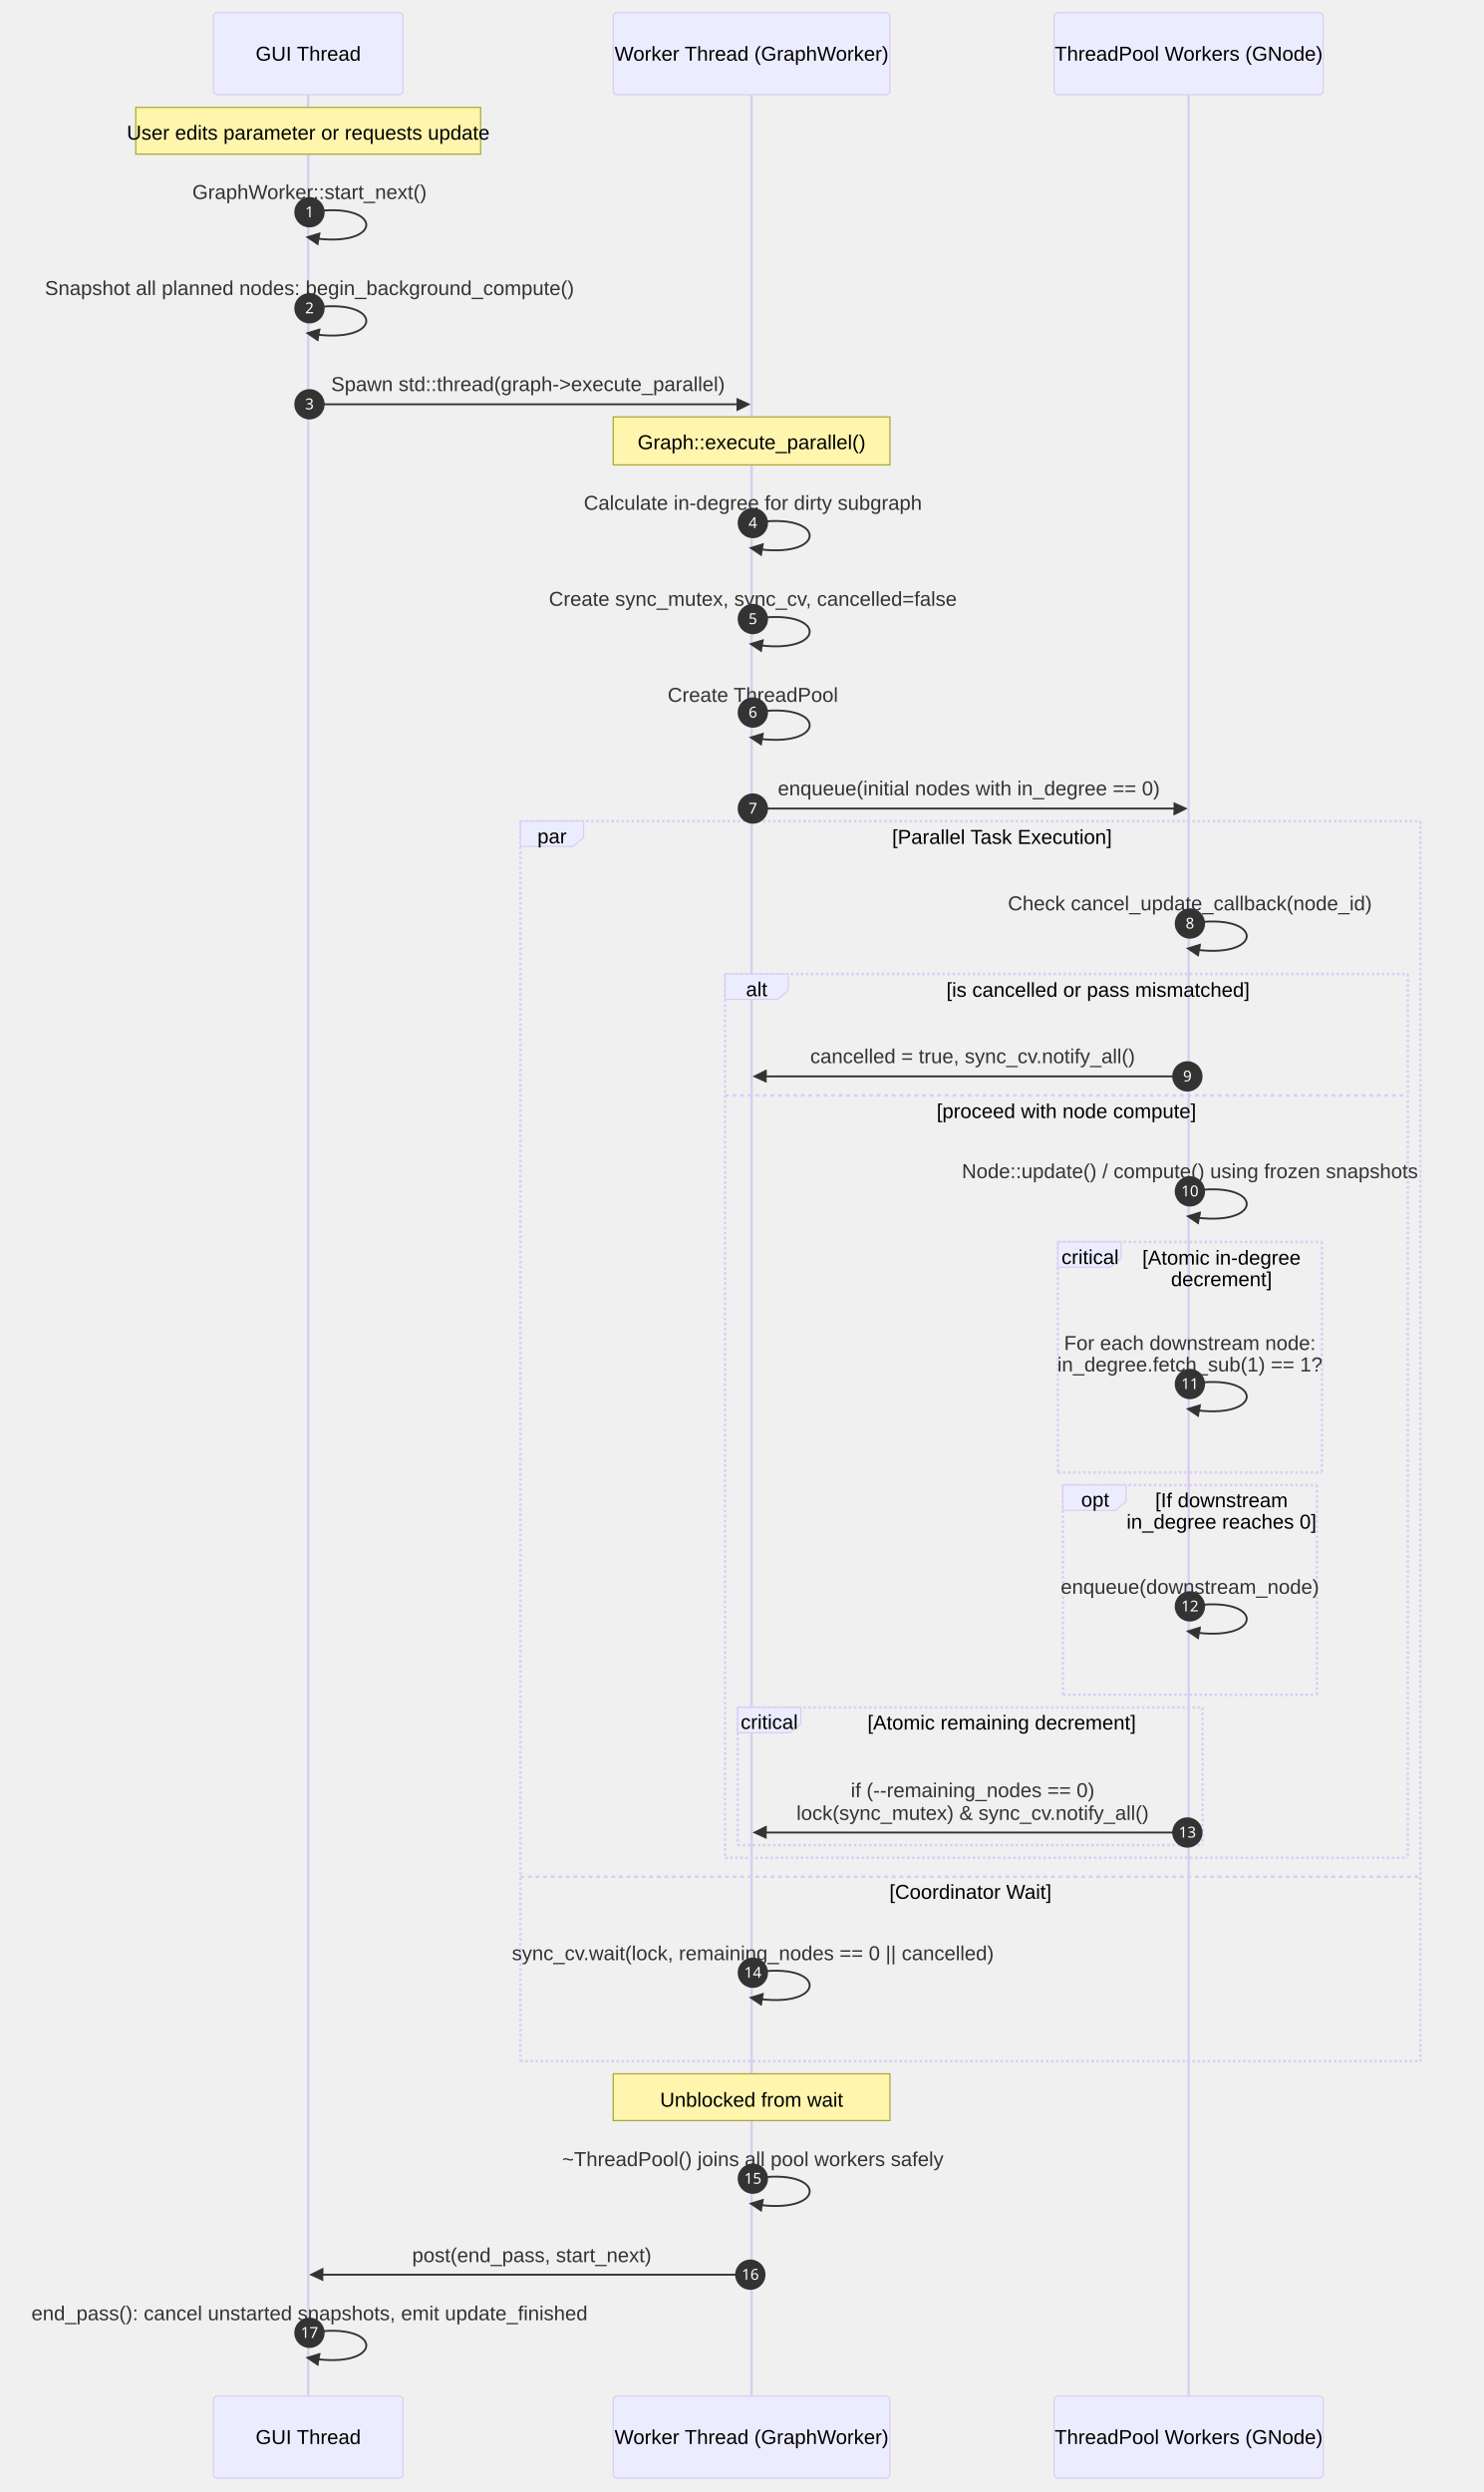
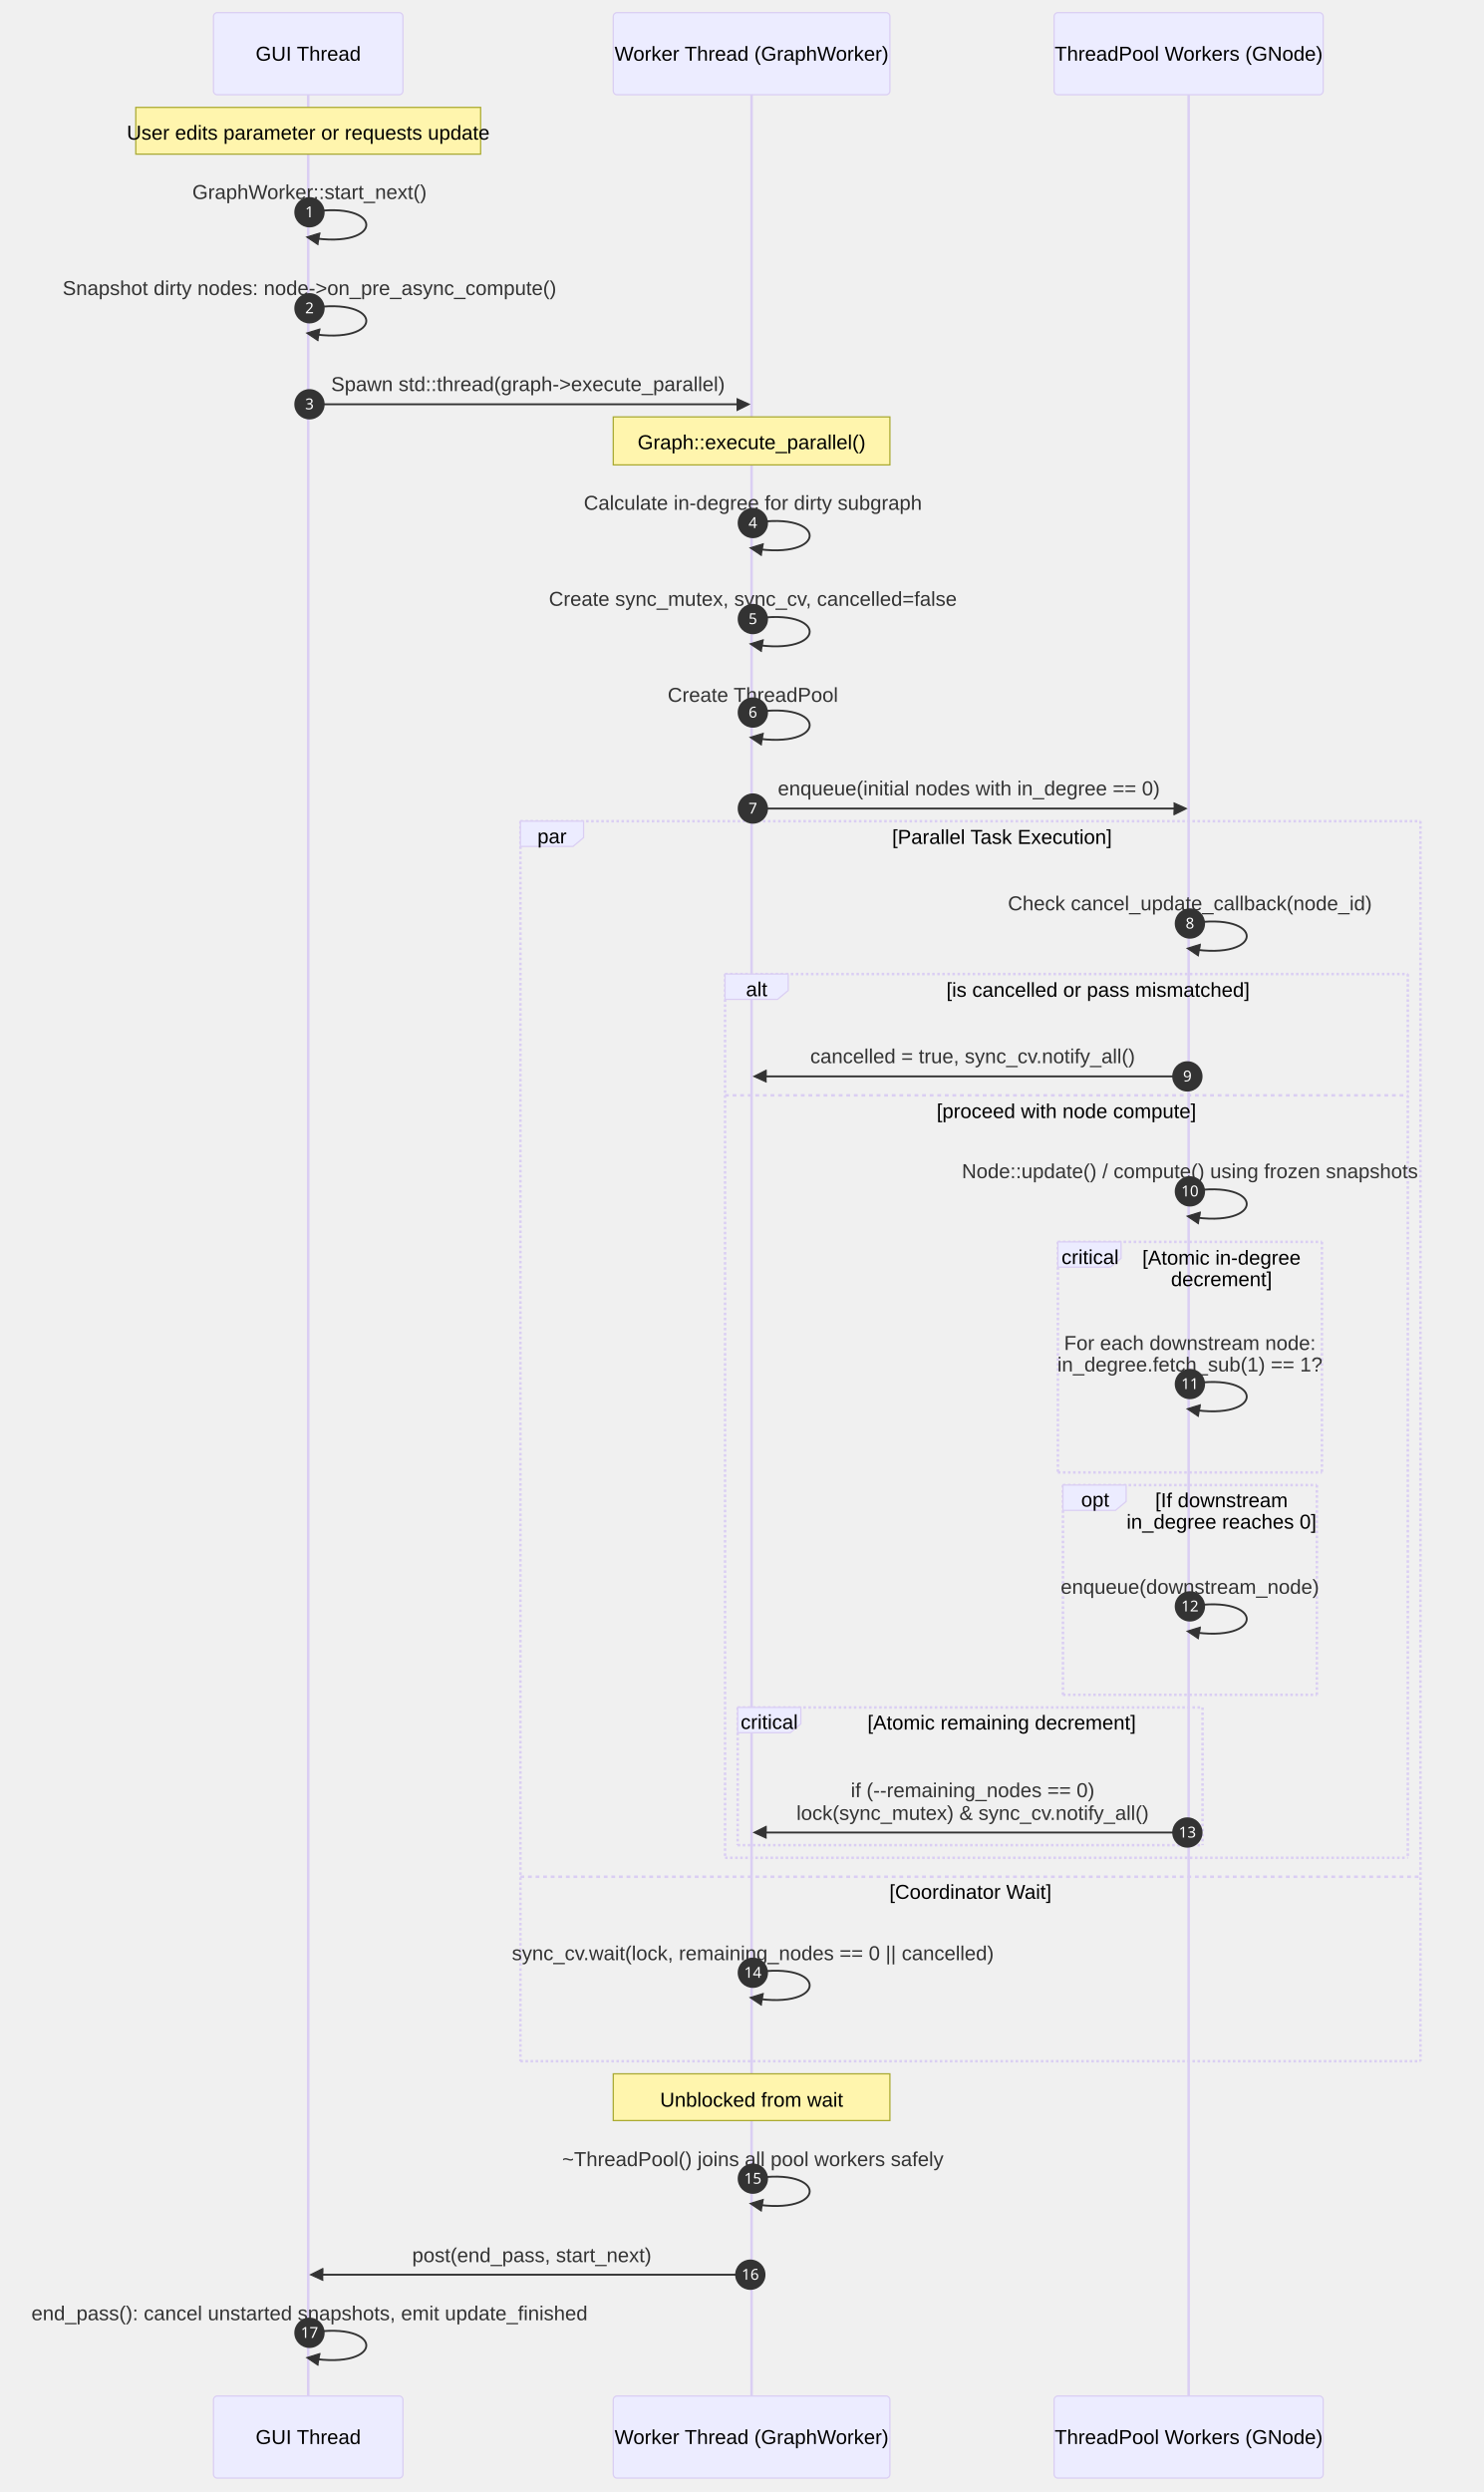
<svg xmlns="http://www.w3.org/2000/svg" id="my-svg" width="100%" style="max-width: 1174.5px; background-color: white;" viewBox="-169 -10 1174.5 1972.5" role="graphics-document document" aria-roledescription="sequence">
  <g>
    <rect x="665.5" y="1886.5" fill="#eaeaea" stroke="#666" width="213" height="65" name="TP" rx="3" ry="3" class="actor actor-bottom" />
    <text x="772" y="1919" dominant-baseline="central" alignment-baseline="central" class="actor actor-box" style="text-anchor: middle; font-size: 16px; font-weight: 400;">
      <tspan x="772" dy="0">ThreadPool Workers (GNode)</tspan>
    </text>
  </g>
  <g>
    <rect x="316.5" y="1886.5" fill="#eaeaea" stroke="#666" width="219" height="65" name="WT" rx="3" ry="3" class="actor actor-bottom" />
    <text x="426" y="1919" dominant-baseline="central" alignment-baseline="central" class="actor actor-box" style="text-anchor: middle; font-size: 16px; font-weight: 400;">
      <tspan x="426" dy="0">Worker Thread (GraphWorker)</tspan>
    </text>
  </g>
  <g>
    <rect x="0" y="1886.5" fill="#eaeaea" stroke="#666" width="150" height="65" name="GUI" rx="3" ry="3" class="actor actor-bottom" />
    <text x="75" y="1919" dominant-baseline="central" alignment-baseline="central" class="actor actor-box" style="text-anchor: middle; font-size: 16px; font-weight: 400;">
      <tspan x="75" dy="0">GUI Thread</tspan>
    </text>
  </g>
  <g>
    <line id="actor2" x1="772" y1="65" x2="772" y2="1886.5" class="actor-line 200" stroke-width="0.5px" stroke="#999" name="TP" />
    <g id="root-2">
      <rect x="665.5" y="0" fill="#eaeaea" stroke="#666" width="213" height="65" name="TP" rx="3" ry="3" class="actor actor-top" />
      <text x="772" y="32.5" dominant-baseline="central" alignment-baseline="central" class="actor actor-box" style="text-anchor: middle; font-size: 16px; font-weight: 400;">
        <tspan x="772" dy="0">ThreadPool Workers (GNode)</tspan>
      </text>
    </g>
  </g>
  <g>
    <line id="actor1" x1="426" y1="65" x2="426" y2="1886.5" class="actor-line 200" stroke-width="0.5px" stroke="#999" name="WT" />
    <g id="root-1">
      <rect x="316.5" y="0" fill="#eaeaea" stroke="#666" width="219" height="65" name="WT" rx="3" ry="3" class="actor actor-top" />
      <text x="426" y="32.5" dominant-baseline="central" alignment-baseline="central" class="actor actor-box" style="text-anchor: middle; font-size: 16px; font-weight: 400;">
        <tspan x="426" dy="0">Worker Thread (GraphWorker)</tspan>
      </text>
    </g>
  </g>
  <g>
    <line id="actor0" x1="75" y1="65" x2="75" y2="1886.5" class="actor-line 200" stroke-width="0.5px" stroke="#999" name="GUI" />
    <g id="root-0">
      <rect x="0" y="0" fill="#eaeaea" stroke="#666" width="150" height="65" name="GUI" rx="3" ry="3" class="actor actor-top" />
      <text x="75" y="32.5" dominant-baseline="central" alignment-baseline="central" class="actor actor-box" style="text-anchor: middle; font-size: 16px; font-weight: 400;">
        <tspan x="75" dy="0">GUI Thread</tspan>
      </text>
    </g>
  </g>
  <style>#my-svg{font-family:"trebuchet ms",verdana,arial,sans-serif;font-size:16px;fill:#333;}@keyframes edge-animation-frame{from{stroke-dashoffset:0;}}@keyframes dash{to{stroke-dashoffset:0;}}#my-svg .edge-animation-slow{stroke-dasharray:9,5!important;stroke-dashoffset:900;animation:dash 50s linear infinite;stroke-linecap:round;}#my-svg .edge-animation-fast{stroke-dasharray:9,5!important;stroke-dashoffset:900;animation:dash 20s linear infinite;stroke-linecap:round;}#my-svg .error-icon{fill:#552222;}#my-svg .error-text{fill:#552222;stroke:#552222;}#my-svg .edge-thickness-normal{stroke-width:1px;}#my-svg .edge-thickness-thick{stroke-width:3.5px;}#my-svg .edge-pattern-solid{stroke-dasharray:0;}#my-svg .edge-thickness-invisible{stroke-width:0;fill:none;}#my-svg .edge-pattern-dashed{stroke-dasharray:3;}#my-svg .edge-pattern-dotted{stroke-dasharray:2;}#my-svg .marker{fill:#333333;stroke:#333333;}#my-svg .marker.cross{stroke:#333333;}#my-svg svg{font-family:"trebuchet ms",verdana,arial,sans-serif;font-size:16px;}#my-svg p{margin:0;}#my-svg .actor{stroke:hsl(259.626, 59.777%, 87.902%);fill:#ECECFF;}#my-svg text.actor&gt;tspan{fill:black;stroke:none;}#my-svg .actor-line{stroke:hsl(259.626, 59.777%, 87.902%);}#my-svg .innerArc{stroke-width:1.5;stroke-dasharray:none;}#my-svg .messageLine0{stroke-width:1.5;stroke-dasharray:none;stroke:#333;}#my-svg .messageLine1{stroke-width:1.5;stroke-dasharray:2,2;stroke:#333;}#my-svg #arrowhead path{fill:#333;stroke:#333;}#my-svg .sequenceNumber{fill:white;}#my-svg #sequencenumber{fill:#333;}#my-svg #crosshead path{fill:#333;stroke:#333;}#my-svg .messageText{fill:#333;stroke:none;}#my-svg .labelBox{stroke:hsl(259.626, 59.777%, 87.902%);fill:#ECECFF;}#my-svg .labelText,#my-svg .labelText&gt;tspan{fill:black;stroke:none;}#my-svg .loopText,#my-svg .loopText&gt;tspan{fill:black;stroke:none;}#my-svg .loopLine{stroke-width:2px;stroke-dasharray:2,2;stroke:hsl(259.626, 59.777%, 87.902%);fill:hsl(259.626, 59.777%, 87.902%);}#my-svg .note{stroke:#aaaa33;fill:#fff5ad;}#my-svg .noteText,#my-svg .noteText&gt;tspan{fill:black;stroke:none;}#my-svg .activation0{fill:#f4f4f4;stroke:#666;}#my-svg .activation1{fill:#f4f4f4;stroke:#666;}#my-svg .activation2{fill:#f4f4f4;stroke:#666;}#my-svg .actorPopupMenu{position:absolute;}#my-svg .actorPopupMenuPanel{position:absolute;fill:#ECECFF;box-shadow:0px 8px 16px 0px rgba(0,0,0,0.2);filter:drop-shadow(3px 5px 2px rgb(0 0 0 / 0.4));}#my-svg .actor-man line{stroke:hsl(259.626, 59.777%, 87.902%);fill:#ECECFF;}#my-svg .actor-man circle,#my-svg line{stroke:hsl(259.626, 59.777%, 87.902%);fill:#ECECFF;stroke-width:2px;}#my-svg :root{--mermaid-font-family:"trebuchet ms",verdana,arial,sans-serif;}</style>
  <g />
  <defs>
    <symbol id="computer" width="24" height="24">
      <path transform="scale(.5)" d="M2 2v13h20v-13h-20zm18 11h-16v-9h16v9zm-10.228 6l.466-1h3.524l.467 1h-4.457zm14.228 3h-24l2-6h2.104l-1.33 4h18.45l-1.297-4h2.073l2 6zm-5-10h-14v-7h14v7z" />
    </symbol>
  </defs>
  <defs>
    <symbol id="database" fill-rule="evenodd" clip-rule="evenodd">
      <path transform="scale(.5)" d="M12.258.001l.256.004.255.005.253.008.251.01.249.012.247.015.246.016.242.019.241.02.239.023.236.024.233.027.231.028.229.031.225.032.223.034.22.036.217.038.214.04.211.041.208.043.205.045.201.046.198.048.194.05.191.051.187.053.183.054.18.056.175.057.172.059.168.06.163.061.16.063.155.064.15.066.074.033.073.033.071.034.07.034.069.035.068.035.067.035.066.035.064.036.064.036.062.036.06.036.06.037.058.037.058.037.055.038.055.038.053.038.052.038.051.039.05.039.048.039.047.039.045.04.044.04.043.04.041.04.04.041.039.041.037.041.036.041.034.041.033.042.032.042.03.042.029.042.027.042.026.043.024.043.023.043.021.043.02.043.018.044.017.043.015.044.013.044.012.044.011.045.009.044.007.045.006.045.004.045.002.045.001.045v17l-.001.045-.002.045-.004.045-.006.045-.007.045-.009.044-.011.045-.012.044-.013.044-.015.044-.017.043-.018.044-.02.043-.021.043-.023.043-.024.043-.026.043-.027.042-.029.042-.03.042-.032.042-.033.042-.034.041-.036.041-.037.041-.039.041-.04.041-.041.04-.043.04-.044.04-.045.04-.047.039-.048.039-.05.039-.051.039-.052.038-.053.038-.055.038-.055.038-.058.037-.058.037-.06.037-.06.036-.062.036-.064.036-.064.036-.066.035-.067.035-.068.035-.069.035-.07.034-.071.034-.073.033-.074.033-.15.066-.155.064-.16.063-.163.061-.168.06-.172.059-.175.057-.18.056-.183.054-.187.053-.191.051-.194.05-.198.048-.201.046-.205.045-.208.043-.211.041-.214.04-.217.038-.22.036-.223.034-.225.032-.229.031-.231.028-.233.027-.236.024-.239.023-.241.02-.242.019-.246.016-.247.015-.249.012-.251.01-.253.008-.255.005-.256.004-.258.001-.258-.001-.256-.004-.255-.005-.253-.008-.251-.01-.249-.012-.247-.015-.245-.016-.243-.019-.241-.02-.238-.023-.236-.024-.234-.027-.231-.028-.228-.031-.226-.032-.223-.034-.22-.036-.217-.038-.214-.04-.211-.041-.208-.043-.204-.045-.201-.046-.198-.048-.195-.05-.19-.051-.187-.053-.184-.054-.179-.056-.176-.057-.172-.059-.167-.06-.164-.061-.159-.063-.155-.064-.151-.066-.074-.033-.072-.033-.072-.034-.07-.034-.069-.035-.068-.035-.067-.035-.066-.035-.064-.036-.063-.036-.062-.036-.061-.036-.06-.037-.058-.037-.057-.037-.056-.038-.055-.038-.053-.038-.052-.038-.051-.039-.049-.039-.049-.039-.046-.039-.046-.04-.044-.04-.043-.04-.041-.04-.04-.041-.039-.041-.037-.041-.036-.041-.034-.041-.033-.042-.032-.042-.03-.042-.029-.042-.027-.042-.026-.043-.024-.043-.023-.043-.021-.043-.02-.043-.018-.044-.017-.043-.015-.044-.013-.044-.012-.044-.011-.045-.009-.044-.007-.045-.006-.045-.004-.045-.002-.045-.001-.045v-17l.001-.045.002-.045.004-.045.006-.045.007-.045.009-.044.011-.045.012-.044.013-.044.015-.044.017-.043.018-.044.02-.043.021-.043.023-.043.024-.043.026-.043.027-.042.029-.042.03-.042.032-.042.033-.042.034-.041.036-.041.037-.041.039-.041.04-.041.041-.04.043-.04.044-.04.046-.04.046-.039.049-.039.049-.039.051-.039.052-.038.053-.038.055-.038.056-.038.057-.037.058-.037.06-.037.061-.036.062-.036.063-.036.064-.036.066-.035.067-.035.068-.035.069-.035.07-.034.072-.034.072-.033.074-.033.151-.066.155-.064.159-.063.164-.061.167-.06.172-.059.176-.057.179-.056.184-.054.187-.053.19-.051.195-.05.198-.048.201-.046.204-.045.208-.043.211-.041.214-.04.217-.038.22-.036.223-.034.226-.032.228-.031.231-.028.234-.027.236-.024.238-.023.241-.02.243-.019.245-.016.247-.015.249-.012.251-.01.253-.008.255-.005.256-.004.258-.001.258.001zm-9.258 20.499v.01l.001.021.003.021.004.022.005.021.006.022.007.022.009.023.01.022.011.023.012.023.013.023.015.023.016.024.017.023.018.024.019.024.021.024.022.025.023.024.024.025.052.049.056.05.061.051.066.051.07.051.075.051.079.052.084.052.088.052.092.052.097.052.102.051.105.052.11.052.114.051.119.051.123.051.127.05.131.05.135.05.139.048.144.049.147.047.152.047.155.047.16.045.163.045.167.043.171.043.176.041.178.041.183.039.187.039.19.037.194.035.197.035.202.033.204.031.209.03.212.029.216.027.219.025.222.024.226.021.23.02.233.018.236.016.24.015.243.012.246.01.249.008.253.005.256.004.259.001.26-.001.257-.004.254-.005.25-.008.247-.011.244-.012.241-.014.237-.016.233-.018.231-.021.226-.021.224-.024.22-.026.216-.027.212-.028.21-.031.205-.031.202-.034.198-.034.194-.036.191-.037.187-.039.183-.04.179-.04.175-.042.172-.043.168-.044.163-.045.16-.046.155-.046.152-.047.148-.048.143-.049.139-.049.136-.05.131-.05.126-.05.123-.051.118-.052.114-.051.11-.052.106-.052.101-.052.096-.052.092-.052.088-.053.083-.051.079-.052.074-.052.07-.051.065-.051.06-.051.056-.05.051-.05.023-.024.023-.025.021-.024.02-.024.019-.024.018-.024.017-.024.015-.023.014-.024.013-.023.012-.023.01-.023.01-.022.008-.022.006-.022.006-.022.004-.022.004-.021.001-.021.001-.021v-4.127l-.077.055-.08.053-.083.054-.085.053-.087.052-.09.052-.093.051-.095.05-.097.05-.1.049-.102.049-.105.048-.106.047-.109.047-.111.046-.114.045-.115.045-.118.044-.12.043-.122.042-.124.042-.126.041-.128.04-.13.04-.132.038-.134.038-.135.037-.138.037-.139.035-.142.035-.143.034-.144.033-.147.032-.148.031-.15.03-.151.03-.153.029-.154.027-.156.027-.158.026-.159.025-.161.024-.162.023-.163.022-.165.021-.166.02-.167.019-.169.018-.169.017-.171.016-.173.015-.173.014-.175.013-.175.012-.177.011-.178.01-.179.008-.179.008-.181.006-.182.005-.182.004-.184.003-.184.002h-.37l-.184-.002-.184-.003-.182-.004-.182-.005-.181-.006-.179-.008-.179-.008-.178-.01-.176-.011-.176-.012-.175-.013-.173-.014-.172-.015-.171-.016-.17-.017-.169-.018-.167-.019-.166-.02-.165-.021-.163-.022-.162-.023-.161-.024-.159-.025-.157-.026-.156-.027-.155-.027-.153-.029-.151-.03-.15-.03-.148-.031-.146-.032-.145-.033-.143-.034-.141-.035-.14-.035-.137-.037-.136-.037-.134-.038-.132-.038-.13-.04-.128-.04-.126-.041-.124-.042-.122-.042-.12-.044-.117-.043-.116-.045-.113-.045-.112-.046-.109-.047-.106-.047-.105-.048-.102-.049-.1-.049-.097-.05-.095-.05-.093-.052-.09-.051-.087-.052-.085-.053-.083-.054-.08-.054-.077-.054v4.127zm0-5.654v.011l.001.021.003.021.004.021.005.022.006.022.007.022.009.022.01.022.011.023.012.023.013.023.015.024.016.023.017.024.018.024.019.024.021.024.022.024.023.025.024.024.052.05.056.05.061.05.066.051.07.051.075.052.079.051.084.052.088.052.092.052.097.052.102.052.105.052.11.051.114.051.119.052.123.05.127.051.131.05.135.049.139.049.144.048.147.048.152.047.155.046.16.045.163.045.167.044.171.042.176.042.178.04.183.04.187.038.19.037.194.036.197.034.202.033.204.032.209.03.212.028.216.027.219.025.222.024.226.022.23.02.233.018.236.016.24.014.243.012.246.01.249.008.253.006.256.003.259.001.26-.001.257-.003.254-.006.25-.008.247-.01.244-.012.241-.015.237-.016.233-.018.231-.02.226-.022.224-.024.22-.025.216-.027.212-.029.21-.03.205-.032.202-.033.198-.035.194-.036.191-.037.187-.039.183-.039.179-.041.175-.042.172-.043.168-.044.163-.045.16-.045.155-.047.152-.047.148-.048.143-.048.139-.05.136-.049.131-.05.126-.051.123-.051.118-.051.114-.052.11-.052.106-.052.101-.052.096-.052.092-.052.088-.052.083-.052.079-.052.074-.051.07-.052.065-.051.06-.05.056-.051.051-.049.023-.025.023-.024.021-.025.02-.024.019-.024.018-.024.017-.024.015-.023.014-.023.013-.024.012-.022.01-.023.01-.023.008-.022.006-.022.006-.022.004-.021.004-.022.001-.021.001-.021v-4.139l-.077.054-.08.054-.083.054-.085.052-.087.053-.09.051-.093.051-.095.051-.097.05-.1.049-.102.049-.105.048-.106.047-.109.047-.111.046-.114.045-.115.044-.118.044-.12.044-.122.042-.124.042-.126.041-.128.04-.13.039-.132.039-.134.038-.135.037-.138.036-.139.036-.142.035-.143.033-.144.033-.147.033-.148.031-.15.03-.151.03-.153.028-.154.028-.156.027-.158.026-.159.025-.161.024-.162.023-.163.022-.165.021-.166.02-.167.019-.169.018-.169.017-.171.016-.173.015-.173.014-.175.013-.175.012-.177.011-.178.009-.179.009-.179.007-.181.007-.182.005-.182.004-.184.003-.184.002h-.37l-.184-.002-.184-.003-.182-.004-.182-.005-.181-.007-.179-.007-.179-.009-.178-.009-.176-.011-.176-.012-.175-.013-.173-.014-.172-.015-.171-.016-.17-.017-.169-.018-.167-.019-.166-.02-.165-.021-.163-.022-.162-.023-.161-.024-.159-.025-.157-.026-.156-.027-.155-.028-.153-.028-.151-.03-.15-.03-.148-.031-.146-.033-.145-.033-.143-.033-.141-.035-.14-.036-.137-.036-.136-.037-.134-.038-.132-.039-.13-.039-.128-.04-.126-.041-.124-.042-.122-.043-.12-.043-.117-.044-.116-.044-.113-.046-.112-.046-.109-.046-.106-.047-.105-.048-.102-.049-.1-.049-.097-.05-.095-.051-.093-.051-.09-.051-.087-.053-.085-.052-.083-.054-.08-.054-.077-.054v4.139zm0-5.666v.011l.001.02.003.022.004.021.005.022.006.021.007.022.009.023.01.022.011.023.012.023.013.023.015.023.016.024.017.024.018.023.019.024.021.025.022.024.023.024.024.025.052.05.056.05.061.05.066.051.07.051.075.052.079.051.084.052.088.052.092.052.097.052.102.052.105.051.11.052.114.051.119.051.123.051.127.05.131.05.135.05.139.049.144.048.147.048.152.047.155.046.16.045.163.045.167.043.171.043.176.042.178.04.183.04.187.038.19.037.194.036.197.034.202.033.204.032.209.03.212.028.216.027.219.025.222.024.226.021.23.02.233.018.236.017.24.014.243.012.246.01.249.008.253.006.256.003.259.001.26-.001.257-.003.254-.006.25-.008.247-.01.244-.013.241-.014.237-.016.233-.018.231-.02.226-.022.224-.024.22-.025.216-.027.212-.029.21-.03.205-.032.202-.033.198-.035.194-.036.191-.037.187-.039.183-.039.179-.041.175-.042.172-.043.168-.044.163-.045.16-.045.155-.047.152-.047.148-.048.143-.049.139-.049.136-.049.131-.051.126-.05.123-.051.118-.052.114-.051.11-.052.106-.052.101-.052.096-.052.092-.052.088-.052.083-.052.079-.052.074-.052.07-.051.065-.051.06-.051.056-.05.051-.049.023-.025.023-.025.021-.024.02-.024.019-.024.018-.024.017-.024.015-.023.014-.024.013-.023.012-.023.01-.022.01-.023.008-.022.006-.022.006-.022.004-.022.004-.021.001-.021.001-.021v-4.153l-.077.054-.08.054-.083.053-.085.053-.087.053-.09.051-.093.051-.095.051-.097.05-.1.049-.102.048-.105.048-.106.048-.109.046-.111.046-.114.046-.115.044-.118.044-.12.043-.122.043-.124.042-.126.041-.128.04-.13.039-.132.039-.134.038-.135.037-.138.036-.139.036-.142.034-.143.034-.144.033-.147.032-.148.032-.15.03-.151.03-.153.028-.154.028-.156.027-.158.026-.159.024-.161.024-.162.023-.163.023-.165.021-.166.02-.167.019-.169.018-.169.017-.171.016-.173.015-.173.014-.175.013-.175.012-.177.01-.178.01-.179.009-.179.007-.181.006-.182.006-.182.004-.184.003-.184.001-.185.001-.185-.001-.184-.001-.184-.003-.182-.004-.182-.006-.181-.006-.179-.007-.179-.009-.178-.01-.176-.01-.176-.012-.175-.013-.173-.014-.172-.015-.171-.016-.17-.017-.169-.018-.167-.019-.166-.02-.165-.021-.163-.023-.162-.023-.161-.024-.159-.024-.157-.026-.156-.027-.155-.028-.153-.028-.151-.03-.15-.03-.148-.032-.146-.032-.145-.033-.143-.034-.141-.034-.14-.036-.137-.036-.136-.037-.134-.038-.132-.039-.13-.039-.128-.041-.126-.041-.124-.041-.122-.043-.12-.043-.117-.044-.116-.044-.113-.046-.112-.046-.109-.046-.106-.048-.105-.048-.102-.048-.1-.05-.097-.049-.095-.051-.093-.051-.09-.052-.087-.052-.085-.053-.083-.053-.08-.054-.077-.054v4.153zm8.74-8.179l-.257.004-.254.005-.25.008-.247.011-.244.012-.241.014-.237.016-.233.018-.231.021-.226.022-.224.023-.22.026-.216.027-.212.028-.21.031-.205.032-.202.033-.198.034-.194.036-.191.038-.187.038-.183.04-.179.041-.175.042-.172.043-.168.043-.163.045-.16.046-.155.046-.152.048-.148.048-.143.048-.139.049-.136.05-.131.05-.126.051-.123.051-.118.051-.114.052-.11.052-.106.052-.101.052-.096.052-.092.052-.088.052-.083.052-.079.052-.074.051-.07.052-.065.051-.06.05-.056.05-.051.05-.023.025-.023.024-.021.024-.02.025-.019.024-.018.024-.017.023-.015.024-.014.023-.013.023-.012.023-.01.023-.01.022-.008.022-.006.023-.006.021-.004.022-.004.021-.001.021-.001.021.001.021.001.021.004.021.004.022.006.021.006.023.008.022.01.022.01.023.012.023.013.023.014.023.015.024.017.023.018.024.019.024.02.025.021.024.023.024.023.025.051.05.056.05.06.05.065.051.07.052.074.051.079.052.083.052.088.052.092.052.096.052.101.052.106.052.11.052.114.052.118.051.123.051.126.051.131.05.136.05.139.049.143.048.148.048.152.048.155.046.16.046.163.045.168.043.172.043.175.042.179.041.183.04.187.038.191.038.194.036.198.034.202.033.205.032.21.031.212.028.216.027.22.026.224.023.226.022.231.021.233.018.237.016.241.014.244.012.247.011.25.008.254.005.257.004.26.001.26-.001.257-.004.254-.005.25-.008.247-.011.244-.012.241-.014.237-.016.233-.018.231-.021.226-.022.224-.023.22-.026.216-.027.212-.028.21-.031.205-.032.202-.033.198-.034.194-.036.191-.038.187-.038.183-.04.179-.041.175-.042.172-.043.168-.043.163-.045.16-.046.155-.046.152-.048.148-.048.143-.048.139-.049.136-.05.131-.05.126-.051.123-.051.118-.051.114-.052.11-.052.106-.052.101-.052.096-.052.092-.052.088-.052.083-.052.079-.052.074-.051.07-.052.065-.051.06-.05.056-.05.051-.05.023-.025.023-.024.021-.024.02-.025.019-.024.018-.024.017-.023.015-.024.014-.023.013-.023.012-.023.01-.023.01-.022.008-.022.006-.023.006-.021.004-.022.004-.021.001-.021.001-.021-.001-.021-.001-.021-.004-.021-.004-.022-.006-.021-.006-.023-.008-.022-.01-.022-.01-.023-.012-.023-.013-.023-.014-.023-.015-.024-.017-.023-.018-.024-.019-.024-.02-.025-.021-.024-.023-.024-.023-.025-.051-.05-.056-.05-.06-.05-.065-.051-.07-.052-.074-.051-.079-.052-.083-.052-.088-.052-.092-.052-.096-.052-.101-.052-.106-.052-.11-.052-.114-.052-.118-.051-.123-.051-.126-.051-.131-.05-.136-.05-.139-.049-.143-.048-.148-.048-.152-.048-.155-.046-.16-.046-.163-.045-.168-.043-.172-.043-.175-.042-.179-.041-.183-.04-.187-.038-.191-.038-.194-.036-.198-.034-.202-.033-.205-.032-.21-.031-.212-.028-.216-.027-.22-.026-.224-.023-.226-.022-.231-.021-.233-.018-.237-.016-.241-.014-.244-.012-.247-.011-.25-.008-.254-.005-.257-.004-.26-.001-.26.001z" />
    </symbol>
  </defs>
  <defs>
    <symbol id="clock" width="24" height="24">
      <path transform="scale(.5)" d="M12 2c5.514 0 10 4.486 10 10s-4.486 10-10 10-10-4.486-10-10 4.486-10 10-10zm0-2c-6.627 0-12 5.373-12 12s5.373 12 12 12 12-5.373 12-12-5.373-12-12-12zm5.848 12.459c.202.038.202.333.001.372-1.907.361-6.045 1.111-6.547 1.111-.719 0-1.301-.582-1.301-1.301 0-.512.77-5.447 1.125-7.445.034-.192.312-.181.343.014l.985 6.238 5.394 1.011z" />
    </symbol>
  </defs>
  <defs>
    <marker id="arrowhead" refX="7.9" refY="5" markerUnits="userSpaceOnUse" markerWidth="12" markerHeight="12" orient="auto-start-reverse">
      <path d="M -1 0 L 10 5 L 0 10 z" />
    </marker>
  </defs>
  <defs>
    <marker id="crosshead" markerWidth="15" markerHeight="8" orient="auto" refX="4" refY="4.5">
      <path fill="none" stroke="#000000" stroke-width="1pt" d="M 1,2 L 6,7 M 6,2 L 1,7" style="stroke-dasharray: 0, 0;" />
    </marker>
  </defs>
  <defs>
    <marker id="filled-head" refX="15.5" refY="7" markerWidth="20" markerHeight="28" orient="auto">
      <path d="M 18,7 L9,13 L14,7 L9,1 Z" />
    </marker>
  </defs>
  <defs>
    <marker id="sequencenumber" refX="15" refY="15" markerWidth="60" markerHeight="40" orient="auto">
      <circle cx="15" cy="15" r="6" />
    </marker>
  </defs>
  <g>
    <rect x="-61.5" y="75" fill="#EDF2AE" stroke="#666" width="273" height="37" class="note" />
    <text x="75" y="80" text-anchor="middle" dominant-baseline="middle" alignment-baseline="middle" class="noteText" dy="1em" style="font-size: 16px; font-weight: 400;">
      <tspan x="75">User edits parameter or requests update</tspan>
    </text>
  </g>
  <g>
    <rect x="316.5" y="320" fill="#EDF2AE" stroke="#666" width="219" height="38" class="note" />
    <text x="426" y="325" text-anchor="middle" dominant-baseline="middle" alignment-baseline="middle" class="noteText" dy="1em" style="font-size: 16px; font-weight: 400;">
      <tspan x="426">Graph::execute_parallel()</tspan>
    </text>
  </g>
  <g>
    <line x1="668.5" y1="973" x2="877.5" y2="973" class="loopLine" />
    <line x1="877.5" y1="973" x2="877.5" y2="1155.5" class="loopLine" />
    <line x1="668.5" y1="1155.5" x2="877.5" y2="1155.5" class="loopLine" />
    <line x1="668.5" y1="973" x2="668.5" y2="1155.5" class="loopLine" />
    <polygon points="668.5,973 718.5,973 718.5,986 710.1,993 668.5,993" class="labelBox" />
    <text x="694" y="986" text-anchor="middle" dominant-baseline="middle" alignment-baseline="middle" class="labelText" style="font-size: 16px; font-weight: 400;">critical</text>
    <text x="798" y="991" text-anchor="middle" class="loopText" style="font-size: 16px; font-weight: 400;">
      <tspan x="798">[Atomic in-degree</tspan>
    </text>
    <text x="798" y="1008" text-anchor="middle" class="loopText" style="font-size: 16px; font-weight: 400;">
      <tspan x="798">decrement]</tspan>
    </text>
  </g>
  <g>
    <line x1="672.5" y1="1165.5" x2="873.5" y2="1165.5" class="loopLine" />
    <line x1="873.5" y1="1165.5" x2="873.5" y2="1331.5" class="loopLine" />
    <line x1="672.5" y1="1331.5" x2="873.5" y2="1331.5" class="loopLine" />
    <line x1="672.5" y1="1165.5" x2="672.5" y2="1331.5" class="loopLine" />
    <polygon points="672.5,1165.5 722.5,1165.5 722.5,1178.5 714.1,1185.5 672.5,1185.5" class="labelBox" />
    <text x="698" y="1178" text-anchor="middle" dominant-baseline="middle" alignment-baseline="middle" class="labelText" style="font-size: 16px; font-weight: 400;">opt</text>
    <text x="798" y="1183" text-anchor="middle" class="loopText" style="font-size: 16px; font-weight: 400;">
      <tspan x="798">[If downstream</tspan>
    </text>
    <text x="798" y="1200" text-anchor="middle" class="loopText" style="font-size: 16px; font-weight: 400;">
      <tspan x="798">in_degree reaches 0]</tspan>
    </text>
  </g>
  <g>
    <line x1="415" y1="1341.5" x2="783" y2="1341.5" class="loopLine" />
    <line x1="783" y1="1341.5" x2="783" y2="1450.5" class="loopLine" />
    <line x1="415" y1="1450.5" x2="783" y2="1450.5" class="loopLine" />
    <line x1="415" y1="1341.5" x2="415" y2="1450.5" class="loopLine" />
    <polygon points="415,1341.5 465,1341.5 465,1354.5 456.6,1361.5 415,1361.5" class="labelBox" />
    <text x="440" y="1354" text-anchor="middle" dominant-baseline="middle" alignment-baseline="middle" class="labelText" style="font-size: 16px; font-weight: 400;">critical</text>
    <text x="624" y="1359" text-anchor="middle" class="loopText" style="font-size: 16px; font-weight: 400;">
      <tspan x="624">[Atomic remaining decrement]</tspan>
    </text>
  </g>
  <g>
    <line x1="405" y1="761" x2="945.5" y2="761" class="loopLine" />
    <line x1="945.5" y1="761" x2="945.5" y2="1460.5" class="loopLine" />
    <line x1="405" y1="1460.5" x2="945.5" y2="1460.5" class="loopLine" />
    <line x1="405" y1="761" x2="405" y2="1460.5" class="loopLine" />
    <line x1="405" y1="857" x2="945.5" y2="857" class="loopLine" style="stroke-dasharray: 3, 3;" />
    <polygon points="405,761 455,761 455,774 446.6,781 405,781" class="labelBox" />
    <text x="430" y="774" text-anchor="middle" dominant-baseline="middle" alignment-baseline="middle" class="labelText" style="font-size: 16px; font-weight: 400;">alt</text>
    <text x="700.25" y="779" text-anchor="middle" class="loopText" style="font-size: 16px; font-weight: 400;">
      <tspan x="700.25">[is cancelled or pass mismatched]</tspan>
    </text>
    <text x="675.25" y="875" text-anchor="middle" class="loopText" style="font-size: 16px; font-weight: 400;">[proceed with node compute]</text>
  </g>
  <g>
    <line x1="243" y1="640" x2="955.5" y2="640" class="loopLine" />
    <line x1="955.5" y1="640" x2="955.5" y2="1621.5" class="loopLine" />
    <line x1="243" y1="1621.5" x2="955.5" y2="1621.5" class="loopLine" />
    <line x1="243" y1="640" x2="243" y2="1621.5" class="loopLine" />
    <line x1="243" y1="1475.5" x2="955.5" y2="1475.5" class="loopLine" style="stroke-dasharray: 3, 3;" />
    <polygon points="243,640 293,640 293,653 284.6,660 243,660" class="labelBox" />
    <text x="268" y="653" text-anchor="middle" dominant-baseline="middle" alignment-baseline="middle" class="labelText" style="font-size: 16px; font-weight: 400;">par</text>
    <text x="624.25" y="658" text-anchor="middle" class="loopText" style="font-size: 16px; font-weight: 400;">
      <tspan x="624.25">[Parallel Task Execution]</tspan>
    </text>
    <text x="599.25" y="1493" text-anchor="middle" class="loopText" style="font-size: 16px; font-weight: 400;">[Coordinator Wait]</text>
  </g>
  <g>
    <rect x="316.5" y="1631.5" fill="#EDF2AE" stroke="#666" width="219" height="37" class="note" />
    <text x="426" y="1637" text-anchor="middle" dominant-baseline="middle" alignment-baseline="middle" class="noteText" dy="1em" style="font-size: 16px; font-weight: 400;">
      <tspan x="426">Unblocked from wait</tspan>
    </text>
  </g>
  <text x="76" y="127" text-anchor="middle" dominant-baseline="middle" alignment-baseline="middle" class="messageText" dy="1em" style="font-size: 16px; font-weight: 400;">GraphWorker::start_next()</text>
  <path d="M 76,158 C 136,148 136,188 76,178" class="messageLine0" stroke-width="2" stroke="none" marker-end="url(#arrowhead)" style="fill: none;" />
  <line x1="76" y1="158" x2="76" y2="158" stroke-width="0" marker-start="url(#sequencenumber)" />
  <text x="76" y="162" font-family="sans-serif" font-size="12px" text-anchor="middle" class="sequenceNumber">1</text>
-   <text x="76" y="203" text-anchor="middle" dominant-baseline="middle" alignment-baseline="middle" class="messageText" dy="1em" style="font-size: 16px; font-weight: 400;">Snapshot all planned nodes: begin_background_compute()</text>
+   <text x="76" y="203" text-anchor="middle" dominant-baseline="middle" alignment-baseline="middle" class="messageText" dy="1em" style="font-size: 16px; font-weight: 400;">Snapshot dirty nodes: node-&gt;on_pre_async_compute()</text>
  <path d="M 76,234 C 136,224 136,264 76,254" class="messageLine0" stroke-width="2" stroke="none" marker-end="url(#arrowhead)" style="fill: none;" />
  <line x1="76" y1="234" x2="76" y2="234" stroke-width="0" marker-start="url(#sequencenumber)" />
  <text x="76" y="238" font-family="sans-serif" font-size="12px" text-anchor="middle" class="sequenceNumber">2</text>
  <text x="249" y="279" text-anchor="middle" dominant-baseline="middle" alignment-baseline="middle" class="messageText" dy="1em" style="font-size: 16px; font-weight: 400;">Spawn std::thread(graph-&gt;execute_parallel)</text>
  <line x1="76" y1="310" x2="422" y2="310" class="messageLine0" stroke-width="2" stroke="none" marker-end="url(#arrowhead)" style="fill: none;" />
  <line x1="76" y1="310" x2="76" y2="310" stroke-width="0" marker-start="url(#sequencenumber)" />
  <text x="76" y="314" font-family="sans-serif" font-size="12px" text-anchor="middle" class="sequenceNumber">3</text>
  <text x="427" y="373" text-anchor="middle" dominant-baseline="middle" alignment-baseline="middle" class="messageText" dy="1em" style="font-size: 16px; font-weight: 400;">Calculate in-degree for dirty subgraph</text>
  <path d="M 427,404 C 487,394 487,434 427,424" class="messageLine0" stroke-width="2" stroke="none" marker-end="url(#arrowhead)" style="fill: none;" />
  <line x1="427" y1="404" x2="427" y2="404" stroke-width="0" marker-start="url(#sequencenumber)" />
  <text x="427" y="408" font-family="sans-serif" font-size="12px" text-anchor="middle" class="sequenceNumber">4</text>
  <text x="427" y="449" text-anchor="middle" dominant-baseline="middle" alignment-baseline="middle" class="messageText" dy="1em" style="font-size: 16px; font-weight: 400;">Create sync_mutex, sync_cv, cancelled=false</text>
  <path d="M 427,480 C 487,470 487,510 427,500" class="messageLine0" stroke-width="2" stroke="none" marker-end="url(#arrowhead)" style="fill: none;" />
  <line x1="427" y1="480" x2="427" y2="480" stroke-width="0" marker-start="url(#sequencenumber)" />
  <text x="427" y="484" font-family="sans-serif" font-size="12px" text-anchor="middle" class="sequenceNumber">5</text>
  <text x="427" y="525" text-anchor="middle" dominant-baseline="middle" alignment-baseline="middle" class="messageText" dy="1em" style="font-size: 16px; font-weight: 400;">Create ThreadPool</text>
  <path d="M 427,554 C 487,544 487,584 427,574" class="messageLine0" stroke-width="2" stroke="none" marker-end="url(#arrowhead)" style="fill: none;" />
  <line x1="427" y1="554" x2="427" y2="554" stroke-width="0" marker-start="url(#sequencenumber)" />
  <text x="427" y="558" font-family="sans-serif" font-size="12px" text-anchor="middle" class="sequenceNumber">6</text>
  <text x="598" y="599" text-anchor="middle" dominant-baseline="middle" alignment-baseline="middle" class="messageText" dy="1em" style="font-size: 16px; font-weight: 400;">enqueue(initial nodes with in_degree == 0)</text>
  <line x1="427" y1="630" x2="768" y2="630" class="messageLine0" stroke-width="2" stroke="none" marker-end="url(#arrowhead)" style="fill: none;" />
  <line x1="427" y1="630" x2="427" y2="630" stroke-width="0" marker-start="url(#sequencenumber)" />
  <text x="427" y="634" font-family="sans-serif" font-size="12px" text-anchor="middle" class="sequenceNumber">7</text>
  <text x="773" y="690" text-anchor="middle" dominant-baseline="middle" alignment-baseline="middle" class="messageText" dy="1em" style="font-size: 16px; font-weight: 400;">Check cancel_update_callback(node_id)</text>
  <path d="M 773,721 C 833,711 833,751 773,741" class="messageLine0" stroke-width="2" stroke="none" marker-end="url(#arrowhead)" style="fill: none;" />
  <line x1="773" y1="721" x2="773" y2="721" stroke-width="0" marker-start="url(#sequencenumber)" />
  <text x="773" y="725" font-family="sans-serif" font-size="12px" text-anchor="middle" class="sequenceNumber">8</text>
  <text x="601" y="811" text-anchor="middle" dominant-baseline="middle" alignment-baseline="middle" class="messageText" dy="1em" style="font-size: 16px; font-weight: 400;">cancelled = true, sync_cv.notify_all()</text>
  <line x1="771" y1="842" x2="430" y2="842" class="messageLine0" stroke-width="2" stroke="none" marker-end="url(#arrowhead)" style="fill: none;" />
  <line x1="771" y1="842" x2="771" y2="842" stroke-width="0" marker-start="url(#sequencenumber)" />
  <text x="771" y="846" font-family="sans-serif" font-size="12px" text-anchor="middle" class="sequenceNumber">9</text>
  <text x="773" y="902" text-anchor="middle" dominant-baseline="middle" alignment-baseline="middle" class="messageText" dy="1em" style="font-size: 16px; font-weight: 400;">Node::update() / compute() using frozen snapshots</text>
  <path d="M 773,933 C 833,923 833,963 773,953" class="messageLine0" stroke-width="2" stroke="none" marker-end="url(#arrowhead)" style="fill: none;" />
  <line x1="773" y1="933" x2="773" y2="933" stroke-width="0" marker-start="url(#sequencenumber)" />
  <text x="773" y="937" font-family="sans-serif" font-size="12px" text-anchor="middle" class="sequenceNumber">10</text>
  <text x="773" y="1038" text-anchor="middle" dominant-baseline="middle" alignment-baseline="middle" class="messageText" dy="1em" style="font-size: 16px; font-weight: 400;">For each downstream node:</text>
  <text x="773" y="1055" text-anchor="middle" dominant-baseline="middle" alignment-baseline="middle" class="messageText" dy="1em" style="font-size: 16px; font-weight: 400;">in_degree.fetch_sub(1) == 1?</text>
  <path d="M 773,1085.5 C 833,1075.5 833,1115.5 773,1105.5" class="messageLine0" stroke-width="2" stroke="none" marker-end="url(#arrowhead)" style="fill: none;" />
  <line x1="773" y1="1085.5" x2="773" y2="1085.5" stroke-width="0" marker-start="url(#sequencenumber)" />
  <text x="773" y="1089.5" font-family="sans-serif" font-size="12px" text-anchor="middle" class="sequenceNumber">11</text>
  <text x="773" y="1231" text-anchor="middle" dominant-baseline="middle" alignment-baseline="middle" class="messageText" dy="1em" style="font-size: 16px; font-weight: 400;">enqueue(downstream_node)</text>
  <path d="M 773,1261.5 C 833,1251.5 833,1291.5 773,1281.5" class="messageLine0" stroke-width="2" stroke="none" marker-end="url(#arrowhead)" style="fill: none;" />
  <line x1="773" y1="1261.5" x2="773" y2="1261.5" stroke-width="0" marker-start="url(#sequencenumber)" />
  <text x="773" y="1265.5" font-family="sans-serif" font-size="12px" text-anchor="middle" class="sequenceNumber">12</text>
  <text x="601" y="1392" text-anchor="middle" dominant-baseline="middle" alignment-baseline="middle" class="messageText" dy="1em" style="font-size: 16px; font-weight: 400;">if (--remaining_nodes == 0)</text>
  <text x="601" y="1410" text-anchor="middle" dominant-baseline="middle" alignment-baseline="middle" class="messageText" dy="1em" style="font-size: 16px; font-weight: 400;">lock(sync_mutex) &amp; sync_cv.notify_all()</text>
  <line x1="771" y1="1440.5" x2="430" y2="1440.5" class="messageLine0" stroke-width="2" stroke="none" marker-end="url(#arrowhead)" style="fill: none;" />
  <line x1="771" y1="1440.5" x2="771" y2="1440.5" stroke-width="0" marker-start="url(#sequencenumber)" />
  <text x="771" y="1444.5" font-family="sans-serif" font-size="12px" text-anchor="middle" class="sequenceNumber">13</text>
  <text x="427" y="1521" text-anchor="middle" dominant-baseline="middle" alignment-baseline="middle" class="messageText" dy="1em" style="font-size: 16px; font-weight: 400;">sync_cv.wait(lock, remaining_nodes == 0 || cancelled)</text>
  <path d="M 427,1551.5 C 487,1541.5 487,1581.5 427,1571.5" class="messageLine0" stroke-width="2" stroke="none" marker-end="url(#arrowhead)" style="fill: none;" />
  <line x1="427" y1="1551.5" x2="427" y2="1551.5" stroke-width="0" marker-start="url(#sequencenumber)" />
  <text x="427" y="1555.5" font-family="sans-serif" font-size="12px" text-anchor="middle" class="sequenceNumber">14</text>
  <text x="427" y="1684" text-anchor="middle" dominant-baseline="middle" alignment-baseline="middle" class="messageText" dy="1em" style="font-size: 16px; font-weight: 400;">~ThreadPool() joins all pool workers safely</text>
  <path d="M 427,1714.5 C 487,1704.5 487,1744.5 427,1734.5" class="messageLine0" stroke-width="2" stroke="none" marker-end="url(#arrowhead)" style="fill: none;" />
  <line x1="427" y1="1714.5" x2="427" y2="1714.5" stroke-width="0" marker-start="url(#sequencenumber)" />
  <text x="427" y="1718.5" font-family="sans-serif" font-size="12px" text-anchor="middle" class="sequenceNumber">15</text>
  <text x="252" y="1760" text-anchor="middle" dominant-baseline="middle" alignment-baseline="middle" class="messageText" dy="1em" style="font-size: 16px; font-weight: 400;">post(end_pass, start_next)</text>
  <line x1="425" y1="1790.5" x2="79" y2="1790.5" class="messageLine0" stroke-width="2" stroke="none" marker-end="url(#arrowhead)" style="fill: none;" />
  <line x1="425" y1="1790.5" x2="425" y2="1790.5" stroke-width="0" marker-start="url(#sequencenumber)" />
  <text x="425" y="1794.5" font-family="sans-serif" font-size="12px" text-anchor="middle" class="sequenceNumber">16</text>
  <text x="76" y="1806" text-anchor="middle" dominant-baseline="middle" alignment-baseline="middle" class="messageText" dy="1em" style="font-size: 16px; font-weight: 400;">end_pass(): cancel unstarted snapshots, emit update_finished</text>
  <path d="M 76,1836.5 C 136,1826.5 136,1866.5 76,1856.5" class="messageLine0" stroke-width="2" stroke="none" marker-end="url(#arrowhead)" style="fill: none;" />
  <line x1="76" y1="1836.5" x2="76" y2="1836.5" stroke-width="0" marker-start="url(#sequencenumber)" />
  <text x="76" y="1840.5" font-family="sans-serif" font-size="12px" text-anchor="middle" class="sequenceNumber">17</text>
</svg>
